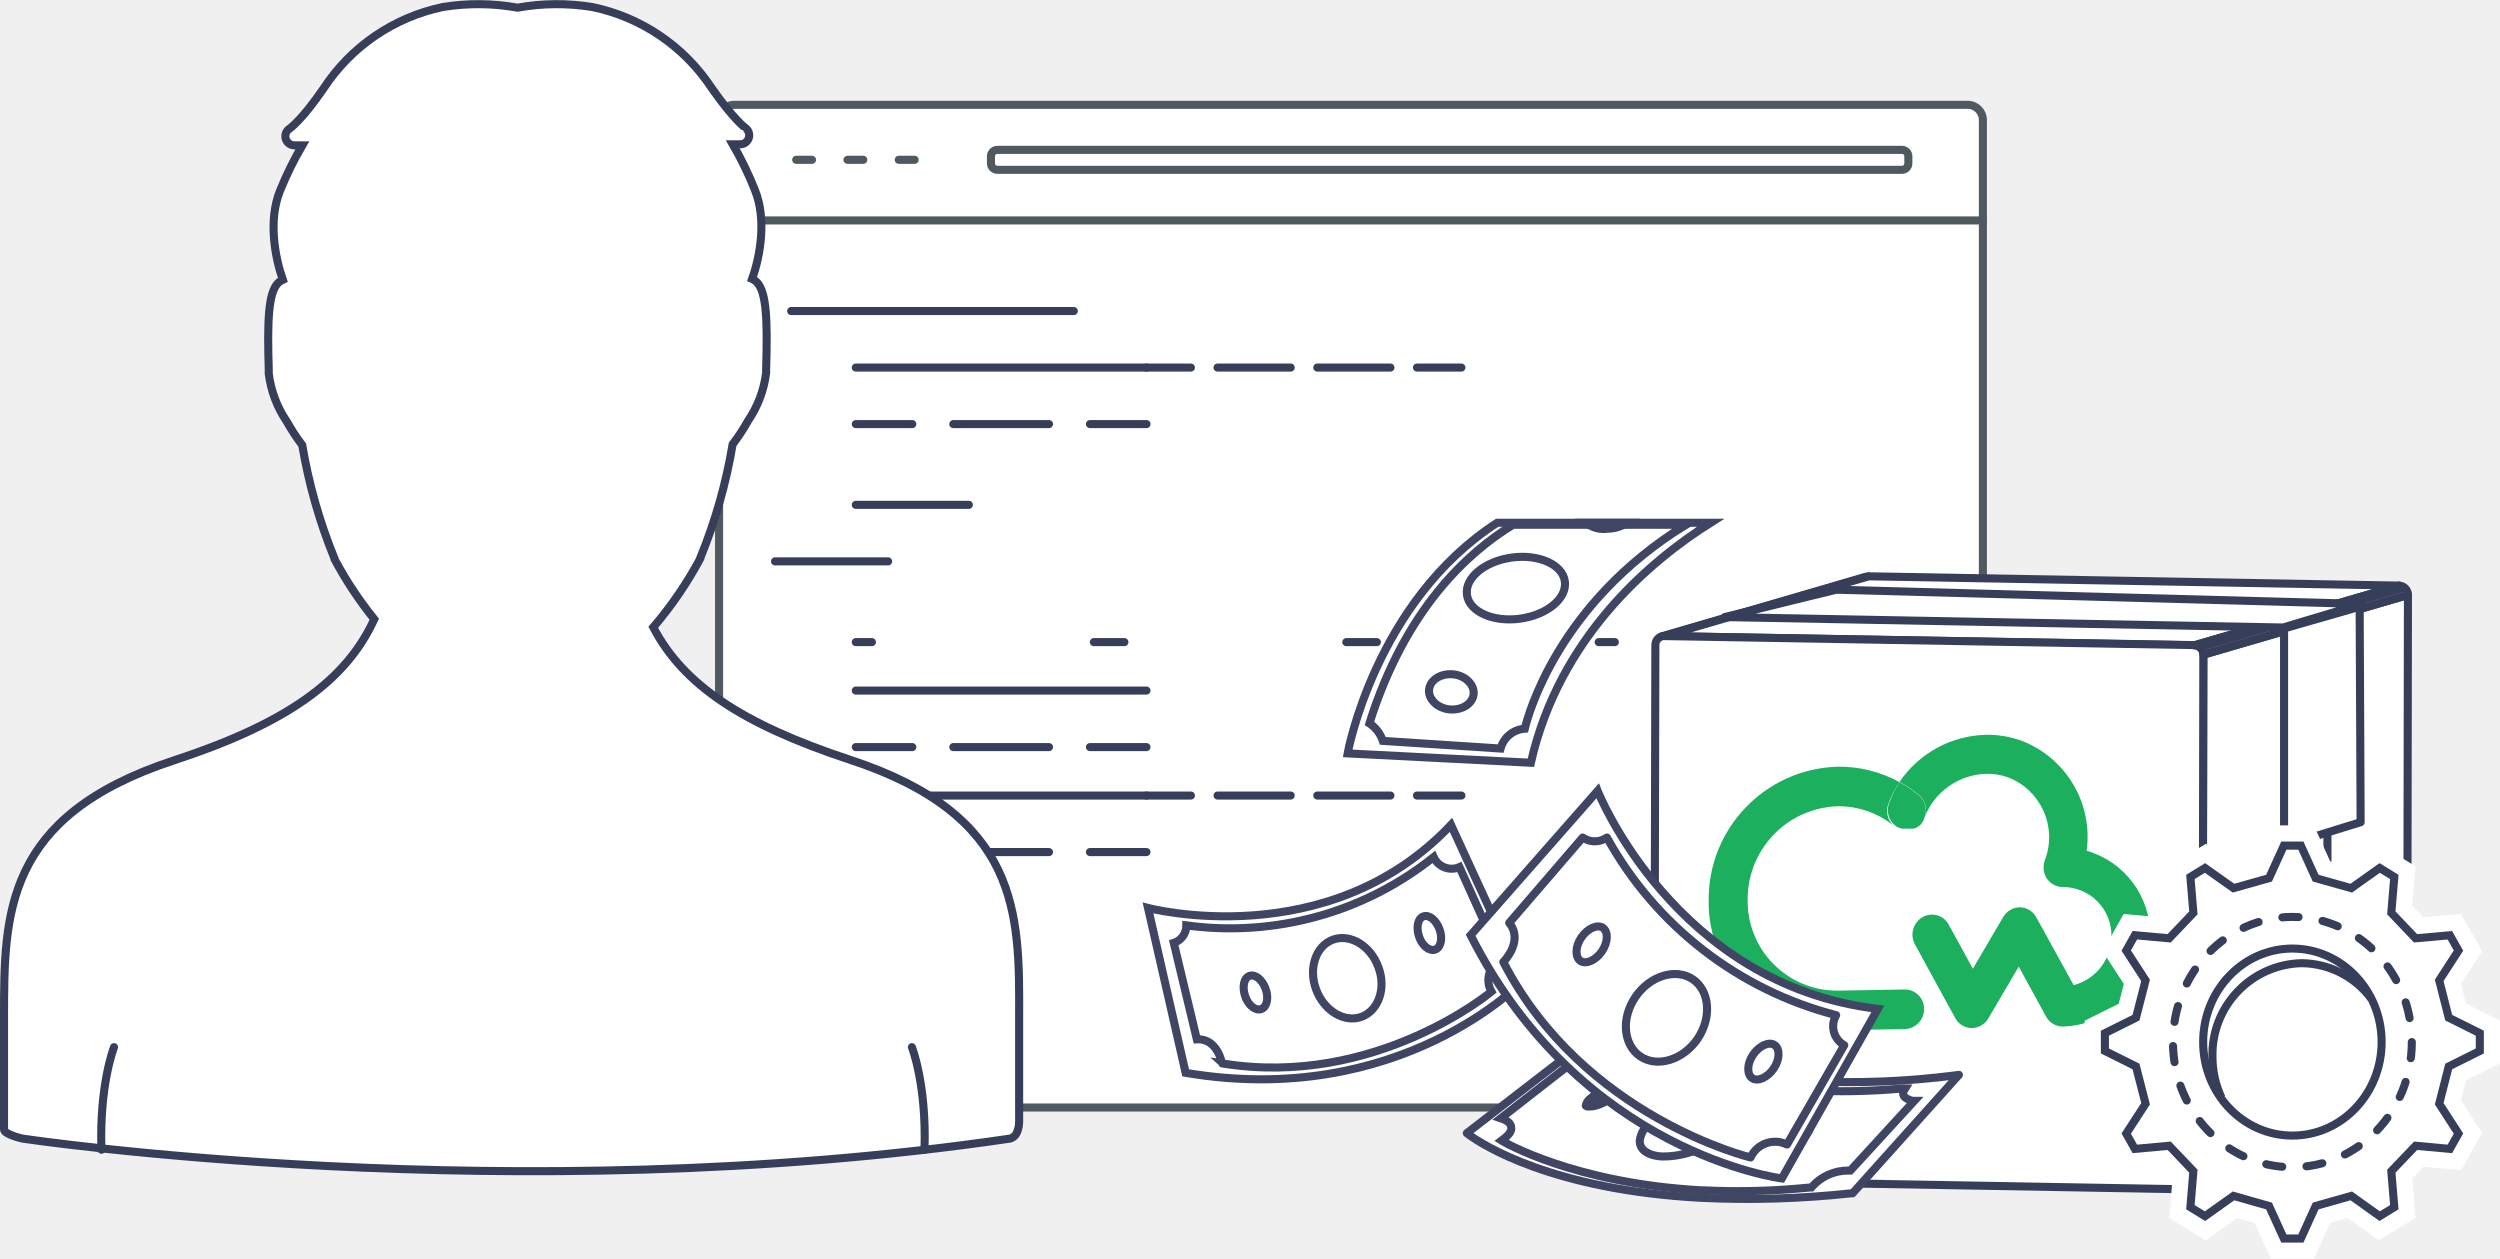
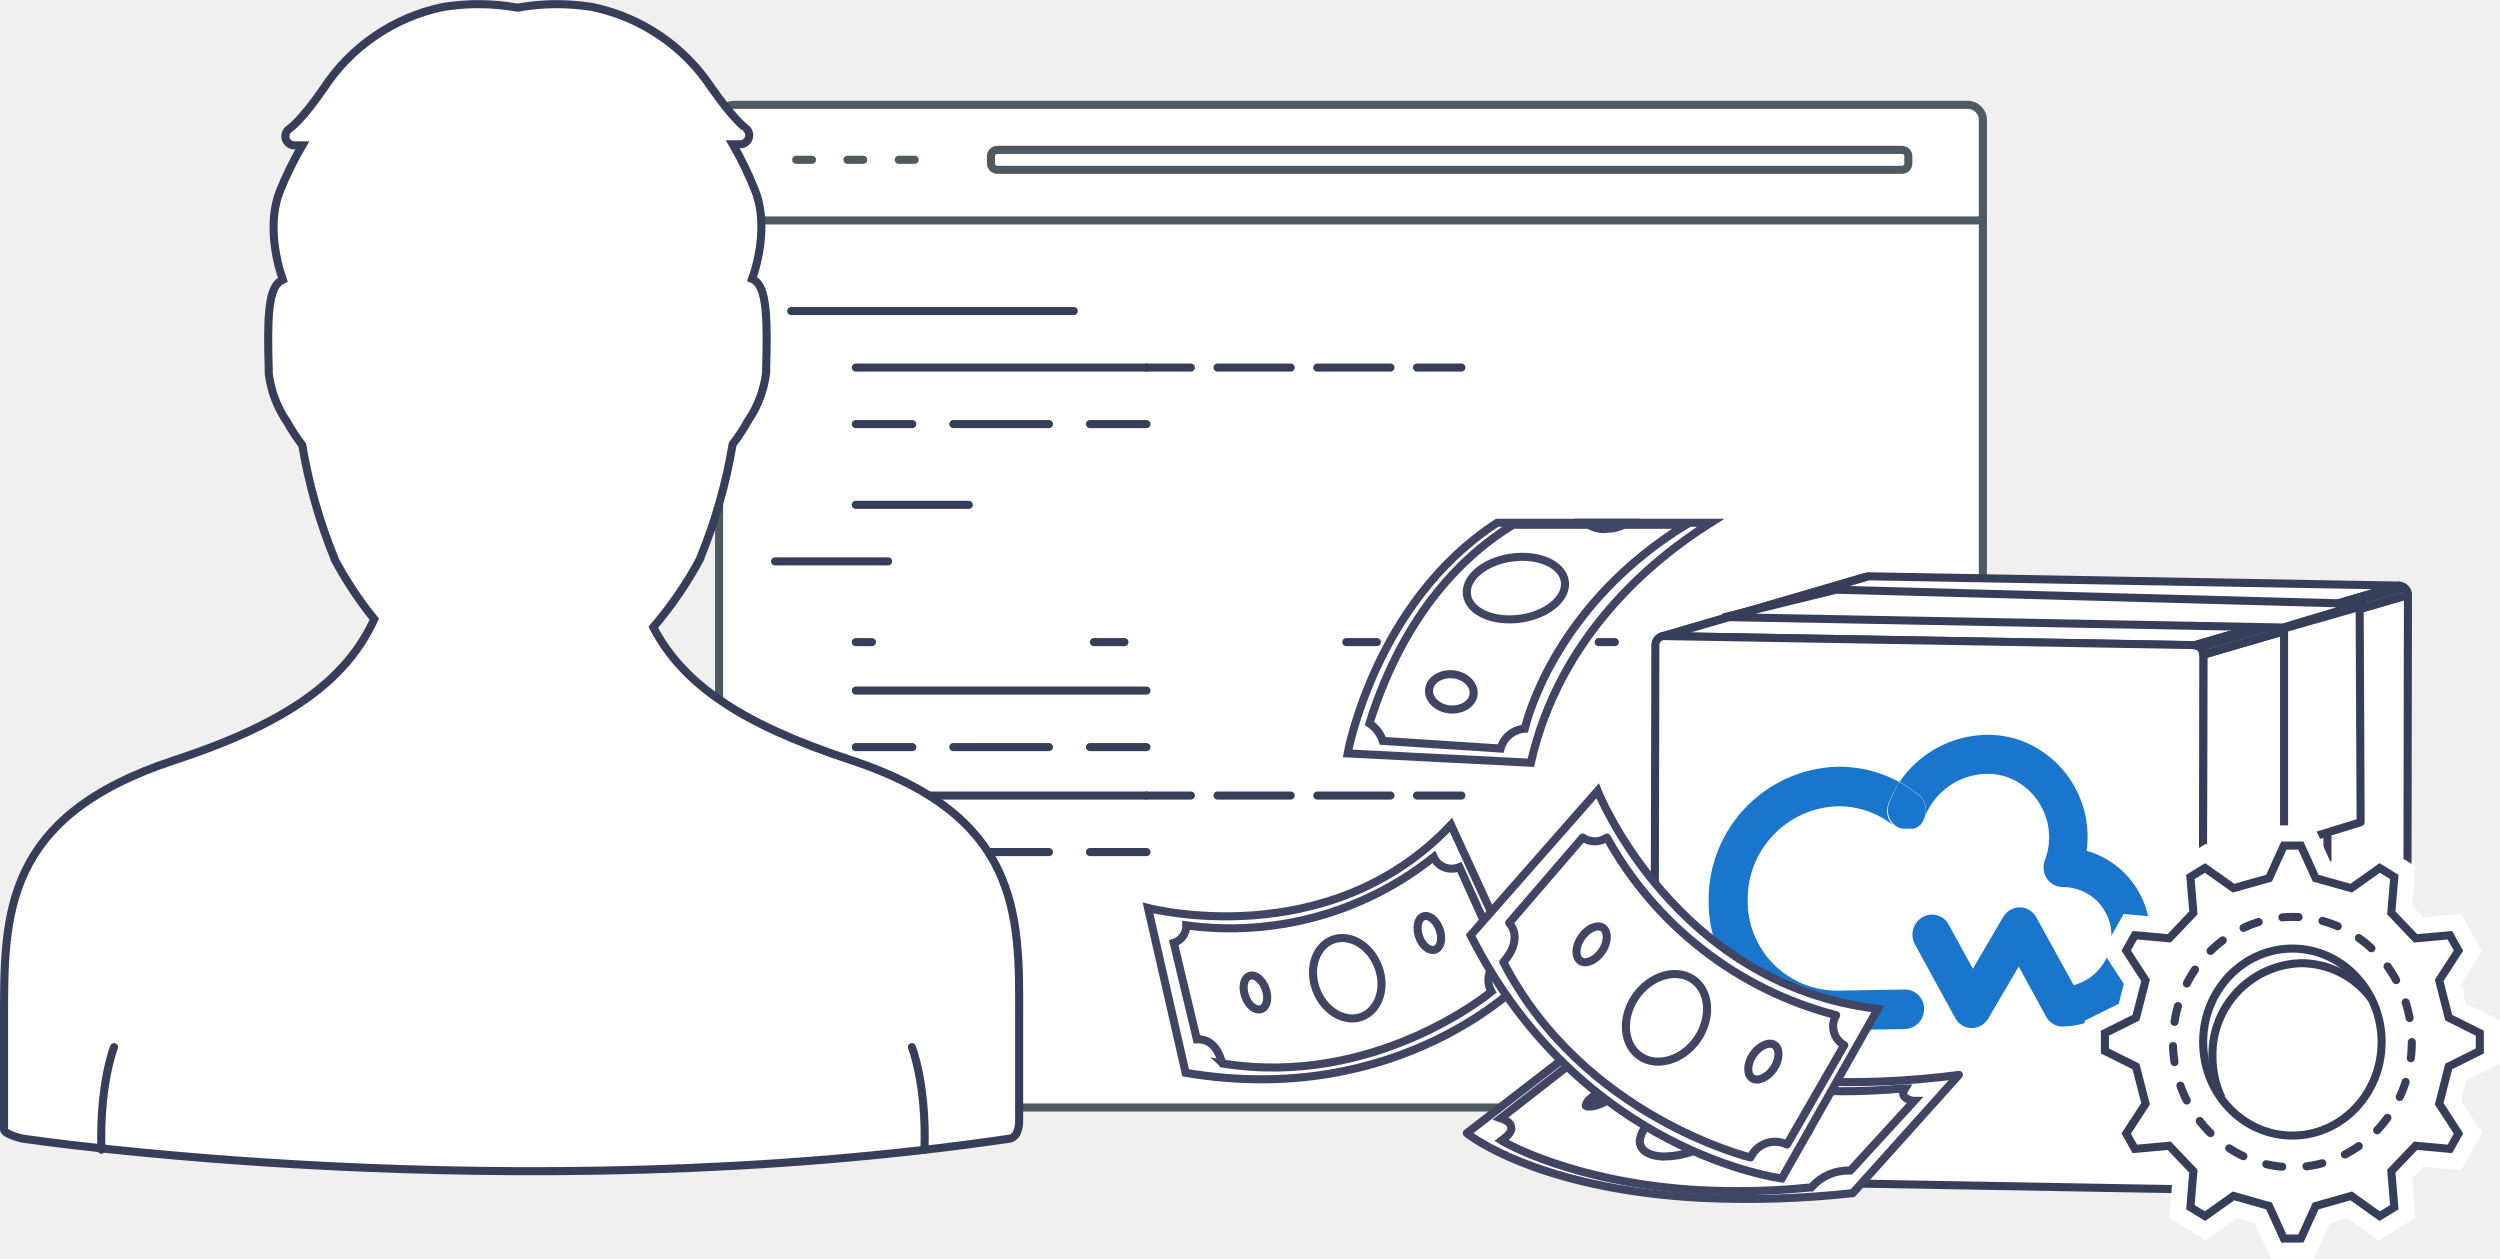
<svg xmlns="http://www.w3.org/2000/svg" width="309.6" height="155.87" viewBox="0 0 309.6 155.87">
  <defs>
    <clipPath id="clip-path">
      <path d="M231.11,71.41l-25.34,7.4a1.07,1.07,0,0,1,.32,0l25.34-7.4A1.07,1.07,0,0,0,231.11,71.41Z" style="fill: #fff;stroke: #373e5a;stroke-linecap: round;stroke-linejoin: round" />
    </clipPath>
    <clipPath id="clip-path-2">
      <path d="M272,147.28l25.34-7.4a1.12,1.12,0,0,0,.79-1.07l-25.34,7.4A1.12,1.12,0,0,1,272,147.28Z" style="fill: #fff;stroke: #373e5a;stroke-linecap: round;stroke-linejoin: round" />
    </clipPath>
    <clipPath id="clip-path-3">
      <path d="M272.86,81.08l25.34-7.4a1.15,1.15,0,0,0-1.11-1.16l-25.34,7.4A1.15,1.15,0,0,1,272.86,81.08Z" style="fill: #fff;stroke: #373e5a;stroke-linecap: round;stroke-linejoin: round" />
    </clipPath>
  </defs>
  <g id="Layer_2" data-name="Layer 2">
    <g id="_1200" data-name="1200">
      <g id="Who_Benefits" data-name="Who Benefits">
        <g id="reseller-website-developer-icon">
          <g>
            <g>
              <g>
                <rect x="89.05" y="12.98" width="156.51" height="124.17" rx="1.89" ry="1.89" style="fill: #fff;stroke: #4e5a60;stroke-linecap: round;stroke-linejoin: round" />
                <line x1="89.05" y1="27.3" x2="245.56" y2="27.3" style="fill: none;stroke: #4e5a60;stroke-linecap: round;stroke-linejoin: round" />
                <rect x="122.72" y="18.56" width="113.61" height="2.47" rx="0.79" ry="0.79" style="fill: none;stroke: #4e5a60;stroke-miterlimit: 10" />
                <line x1="98.6" y1="19.79" x2="100.56" y2="19.79" style="fill: #fff;stroke: #4e5a60;stroke-linecap: round;stroke-linejoin: round" />
                <line x1="104.95" y1="19.79" x2="106.91" y2="19.79" style="fill: #fff;stroke: #4e5a60;stroke-linecap: round;stroke-linejoin: round" />
                <line x1="111.3" y1="19.79" x2="113.27" y2="19.79" style="fill: #fff;stroke: #4e5a60;stroke-linecap: round;stroke-linejoin: round" />
              </g>
              <line x1="97.98" y1="38.52" x2="132.98" y2="38.52" style="fill: none;stroke: #373e5a;stroke-linecap: round;stroke-linejoin: round" />
              <line x1="105.98" y1="45.52" x2="141.98" y2="45.52" style="fill: none;stroke: #373e5a;stroke-linecap: round;stroke-linejoin: round" />
              <g>
                <line x1="105.98" y1="52.52" x2="112.98" y2="52.52" style="fill: none;stroke: #373e5a;stroke-linecap: round;stroke-linejoin: round" />
                <line x1="118.06" y1="52.52" x2="132.44" y2="52.52" style="fill: none;stroke: #373e5a;stroke-linecap: round;stroke-linejoin: round;stroke-dasharray: 11.846,5.077" />
                <line x1="134.98" y1="52.52" x2="141.98" y2="52.52" style="fill: none;stroke: #373e5a;stroke-linecap: round;stroke-linejoin: round" />
              </g>
              <line x1="105.98" y1="62.52" x2="119.98" y2="62.52" style="fill: none;stroke: #373e5a;stroke-linecap: round;stroke-linejoin: round;stroke-dasharray: 14" />
              <g>
                <line x1="141.98" y1="98.52" x2="147.48" y2="98.52" style="fill: none;stroke: #373e5a;stroke-linecap: round;stroke-linejoin: round" />
                <line x1="150.78" y1="98.52" x2="173.84" y2="98.52" style="fill: none;stroke: #373e5a;stroke-linecap: round;stroke-linejoin: round;stroke-dasharray: 9.059,3.294" />
                <line x1="175.48" y1="98.52" x2="180.98" y2="98.52" style="fill: none;stroke: #373e5a;stroke-linecap: round;stroke-linejoin: round" />
              </g>
              <line x1="105.98" y1="98.52" x2="141.98" y2="98.52" style="fill: none;stroke: #373e5a;stroke-linecap: round;stroke-linejoin: round" />
              <g>
                <line x1="105.98" y1="105.52" x2="112.98" y2="105.52" style="fill: none;stroke: #373e5a;stroke-linecap: round;stroke-linejoin: round" />
                <line x1="118.06" y1="105.52" x2="132.44" y2="105.52" style="fill: none;stroke: #373e5a;stroke-linecap: round;stroke-linejoin: round;stroke-dasharray: 11.846,5.077" />
                <line x1="134.98" y1="105.52" x2="141.98" y2="105.52" style="fill: none;stroke: #373e5a;stroke-linecap: round;stroke-linejoin: round" />
              </g>
              <line x1="105.98" y1="115.52" x2="119.98" y2="115.52" style="fill: none;stroke: #373e5a;stroke-linecap: round;stroke-linejoin: round;stroke-dasharray: 14" />
              <line x1="95.98" y1="69.52" x2="109.98" y2="69.52" style="fill: none;stroke: #373e5a;stroke-linecap: round;stroke-linejoin: round;stroke-dasharray: 14" />
              <line x1="105.98" y1="85.52" x2="141.98" y2="85.52" style="fill: none;stroke: #373e5a;stroke-linecap: round;stroke-linejoin: round" />
              <g>
                <line x1="105.98" y1="92.52" x2="112.98" y2="92.52" style="fill: none;stroke: #373e5a;stroke-linecap: round;stroke-linejoin: round" />
                <line x1="118.06" y1="92.52" x2="132.44" y2="92.52" style="fill: none;stroke: #373e5a;stroke-linecap: round;stroke-linejoin: round;stroke-dasharray: 11.846,5.077" />
                <line x1="134.98" y1="92.52" x2="141.98" y2="92.52" style="fill: none;stroke: #373e5a;stroke-linecap: round;stroke-linejoin: round" />
              </g>
              <line x1="105.98" y1="102.52" x2="119.98" y2="102.52" style="fill: none;stroke: #373e5a;stroke-linecap: round;stroke-linejoin: round;stroke-dasharray: 14" />
              <line x1="95.98" y1="109.52" x2="109.98" y2="109.52" style="fill: none;stroke: #373e5a;stroke-linecap: round;stroke-linejoin: round;stroke-dasharray: 14" />
              <g>
                <line x1="105.98" y1="79.52" x2="107.98" y2="79.52" style="fill: none;stroke: #373e5a;stroke-linecap: round;stroke-linejoin: round" />
                <line x1="135.46" y1="79.52" x2="184.25" y2="79.52" style="fill: none;stroke: #373e5a;stroke-linecap: round;stroke-linejoin: round;stroke-dasharray: 3.789,27.474" />
                <line x1="197.98" y1="79.52" x2="199.98" y2="79.52" style="fill: none;stroke: #373e5a;stroke-linecap: round;stroke-linejoin: round" />
              </g>
            </g>
            <g>
              <line x1="141.98" y1="45.52" x2="147.48" y2="45.52" style="fill: none;stroke: #373e5a;stroke-linecap: round;stroke-linejoin: round" />
              <line x1="150.78" y1="45.52" x2="173.84" y2="45.52" style="fill: none;stroke: #373e5a;stroke-linecap: round;stroke-linejoin: round;stroke-dasharray: 9.059,3.294" />
              <line x1="175.48" y1="45.52" x2="180.98" y2="45.52" style="fill: none;stroke: #373e5a;stroke-linecap: round;stroke-linejoin: round" />
            </g>
          </g>
          <g>
            <path d="M166.89,93.3l22.69,1.16c3.52-15.53,14.77-25,22.26-29.72H185.41C170.29,74.52,166.89,93.3,166.89,93.3Z" style="fill: #fff;stroke: #3f4563;stroke-miterlimit: 10" />
            <g>
              <path d="M185.83,92.7a3.35,3.35,0,0,1,3-2.46c.43-1.8,4.2-15.57,19.95-25.25H187.37c-5.7,3.47-13.37,10.55-17.78,24.59a4.21,4.21,0,0,1,1.66,2.17Z" style="fill: #fff;stroke: #3f4563;stroke-miterlimit: 10" />
              <path d="M187.44,65.24h20.49a47,47,0,0,0-15.57,16,35,35,0,0,0-3.7,8.75,3.57,3.57,0,0,0-3,2.43l-14.21-.92a4.48,4.48,0,0,0-1.55-2c4.38-13.8,11.93-20.79,17.56-24.24m-.14-.5c-5.75,3.49-13.57,10.65-18,25a4,4,0,0,1,1.77,2.3l15,1a3.13,3.13,0,0,1,3-2.48s3.07-15.36,20.65-25.75Z" style="fill: none" />
            </g>
            <path d="M182.49,86c-.15,1.2-1.51,2-3,1.85s-2.66-1.29-2.51-2.49,1.51-2,3-1.85S182.64,84.81,182.49,86Z" style="fill: #fff;stroke: #3f4563;stroke-miterlimit: 10" />
            <path d="M196.41,64.74a3.45,3.45,0,0,0,2.72.73,4.31,4.31,0,0,0,2.36-.73Z" style="fill: #fff;stroke: #3f4563;stroke-miterlimit: 10" />
            <ellipse cx="187.73" cy="72.83" rx="6.12" ry="3.82" transform="translate(-8.14 26.12) rotate(-7.79)" style="fill: #fff;stroke: #3f4563;stroke-linecap: round;stroke-linejoin: round" />
          </g>
          <g>
            <g>
              <g style="isolation: isolate">
                <g style="isolation: isolate">
                  <path d="M231.11,71.41l-25.34,7.4a1.07,1.07,0,0,1,.32,0l25.34-7.4A1.07,1.07,0,0,0,231.11,71.41Z" style="fill: #fff" />
                  <g style="clip-path: url(#clip-path)">
                    <g style="isolation: isolate">
                      <path d="M206.08,78.77l25.34-7.4h-.07L206,78.77h.07" style="fill: #fff;stroke: #373e5a;stroke-linecap: round;stroke-linejoin: round" />
                      <path d="M206,78.77l25.34-7.4a1.07,1.07,0,0,0-.26,0l-25.34,7.4a1.07,1.07,0,0,1,.26,0" style="fill: #fff;stroke: #373e5a;stroke-linecap: round;stroke-linejoin: round" />
                    </g>
                  </g>
                  <path d="M231.11,71.41l-25.34,7.4a1.07,1.07,0,0,1,.32,0l25.34-7.4A1.07,1.07,0,0,0,231.11,71.41Z" style="fill: none;stroke: #373e5a;stroke-linecap: round;stroke-linejoin: round" />
                </g>
                <g style="isolation: isolate">
                  <path d="M272,147.28l25.34-7.4a1.12,1.12,0,0,0,.79-1.07l-25.34,7.4A1.12,1.12,0,0,1,272,147.28Z" style="fill: #fff" />
                  <g style="clip-path: url(#clip-path-2)">
                    <g style="isolation: isolate">
                      <path d="M272,147.28l25.34-7.4a1.12,1.12,0,0,0,.79-1.07l-25.34,7.4a1.12,1.12,0,0,1-.79,1.07" style="fill: #fff;stroke: #373e5a;stroke-linecap: round;stroke-linejoin: round" />
                    </g>
                  </g>
                  <path d="M272,147.28l25.34-7.4a1.12,1.12,0,0,0,.79-1.07l-25.34,7.4A1.12,1.12,0,0,1,272,147.28Z" style="fill: none;stroke: #373e5a;stroke-linecap: round;stroke-linejoin: round" />
                </g>
                <polygon points="271.75 79.91 297.1 72.52 231.43 71.37 206.08 78.77 271.75 79.91" style="fill: #fff;stroke: #373e5a;stroke-linecap: round;stroke-linejoin: round" />
                <polygon points="272.75 146.21 298.09 138.81 298.2 73.68 272.86 81.08 272.75 146.21" style="fill: #fff;stroke: #373e5a;stroke-linecap: round;stroke-linejoin: round" />
                <path d="M206.08,78.77A1.1,1.1,0,0,0,205,79.89L204.86,145a1.14,1.14,0,0,0,1.11,1.15l65.67,1.15a1.11,1.11,0,0,0,1.11-1.12l.11-65.13a1.15,1.15,0,0,0-1.11-1.16Z" style="fill: #fff;stroke: #373e5a;stroke-linecap: round;stroke-linejoin: round" />
                <g style="isolation: isolate">
                  <path d="M272.86,81.08l25.34-7.4a1.15,1.15,0,0,0-1.11-1.16l-25.34,7.4A1.15,1.15,0,0,1,272.86,81.08Z" style="fill: #fff" />
                  <g style="clip-path: url(#clip-path-3)">
                    <g style="isolation: isolate">
                      <path d="M272.86,81.08l25.34-7.4a1.18,1.18,0,0,0-.46-.94l-25.34,7.4a1.18,1.18,0,0,1,.46.94" style="fill: #fff;stroke: #373e5a;stroke-linecap: round;stroke-linejoin: round" />
                      <path d="M272.4,80.14l25.34-7.4a1.13,1.13,0,0,0-.22-.13L272.18,80a1.13,1.13,0,0,1,.22.13" style="fill: #fff;stroke: #373e5a;stroke-linecap: round;stroke-linejoin: round" />
                      <path d="M272.18,80l25.34-7.4-.22-.07L272,79.94l.22.07" style="fill: #fff;stroke: #373e5a;stroke-linecap: round;stroke-linejoin: round" />
                      <path d="M272,79.94l25.34-7.4-.2,0-25.34,7.4.2,0" style="fill: #fff;stroke: #373e5a;stroke-linecap: round;stroke-linejoin: round" />
                    </g>
                  </g>
                  <path d="M272.86,81.08l25.34-7.4a1.15,1.15,0,0,0-1.11-1.16l-25.34,7.4A1.15,1.15,0,0,1,272.86,81.08Z" style="fill: none;stroke: #373e5a;stroke-linecap: round;stroke-linejoin: round" />
                </g>
              </g>
              <polygon points="292.22 75.14 292.34 101.82 282.86 104.75 282.86 77.83 292.22 75.14" style="fill: #fff;stroke: #373e5a;stroke-linecap: round;stroke-linejoin: round" />
              <polygon points="213.58 76.42 282.74 77.71 292.46 74.79 227.39 73.03 213.58 76.42" style="fill: #fff;stroke: #373e5a;stroke-linecap: round;stroke-linejoin: round" />
              <line x1="288.23" y1="103.15" x2="288.23" y2="141.28" style="fill: none;stroke: #373e5a;stroke-linecap: round;stroke-linejoin: round" />
            </g>
            <g id="Logo_Mark" data-name="Logo Mark">
              <g style="isolation: isolate">
                <polygon points="237.95 101.89 237.94 101.91 237.91 101.96 237.95 101.89" style="fill: #106235" />
-                 <path d="M245.94,91a12.1,12.1,0,0,1,4.47.76,12.73,12.73,0,0,1,8,13.6,10.85,10.85,0,0,1,7.87,10.51,11.17,11.17,0,0,1-10.79,11.26,2.34,2.34,0,0,1-2.1-1.23l-3.39-6.2-3.76,6.41a2.43,2.43,0,0,1-2,1.21,2.36,2.36,0,0,1-2.1-1.23l-5-9.15a2.51,2.51,0,0,1,.93-3.35,2.34,2.34,0,0,1,3.25.9l3,5.48,3.75-6.4a2.45,2.45,0,0,1,2-1.21,2.37,2.37,0,0,1,2.1,1.23L256.8,122a6.26,6.26,0,0,0,4.68-6.1,6,6,0,0,0-6-6.05,2.38,2.38,0,0,1-2.4-2.41,2.54,2.54,0,0,1,.19-1,7.94,7.94,0,0,0-4.54-10.15,7.37,7.37,0,0,0-2.73-.46,8.42,8.42,0,0,0-7.65,5.36,2.54,2.54,0,0,0,.15-.92,2.43,2.43,0,0,0-.88-1.84,15.54,15.54,0,0,0-2.38-1.6A13.3,13.3,0,0,1,245.94,91Z" style="fill: #1cb05e" />
-                 <path d="M227.51,94.95a15.42,15.42,0,0,1,7.72,1.91,12.94,12.94,0,0,0-1.37,2.69,2.52,2.52,0,0,0-.16.87,2.46,2.46,0,0,0,.85,1.87,10.81,10.81,0,0,0-7-2.44,11.51,11.51,0,0,0-11.12,11.61,11.08,11.08,0,0,0,11.16,11.22l8.29-.14a2.38,2.38,0,0,1,2.4,2.41,2.47,2.47,0,0,1-2.39,2.49l-8.29.14a15.84,15.84,0,0,1-16-16A16.45,16.45,0,0,1,227.51,94.95Z" style="fill: #1cb05e" />
-                 <path d="M235.23,96.86a15.54,15.54,0,0,1,2.38,1.6,2.43,2.43,0,0,1,.88,1.84,2.52,2.52,0,0,1-.16.94l-.06.15,0,.07-.06.12-.06.11-.05.06-.1.14,0,.06-.11.13-.07.06-.1.09-.1.08-.09.06-.11.07-.08.06-.12.06-.09,0-.12.06-.1,0-.11,0-.11,0-.11,0-.13,0h-.46l-.11,0-.11,0-.14,0-.08,0-.18-.06-.05,0-.17-.07-.05,0-.12-.07-.1-.06-.07-.05-.13-.09a2.46,2.46,0,0,1-.89-1.9,2.52,2.52,0,0,1,.16-.87A12.94,12.94,0,0,1,235.23,96.86Z" style="fill: #1cb05e" />
+                 <path d="M245.94,91a12.1,12.1,0,0,1,4.47.76,12.73,12.73,0,0,1,8,13.6,10.85,10.85,0,0,1,7.87,10.51,11.17,11.17,0,0,1-10.79,11.26,2.34,2.34,0,0,1-2.1-1.23l-3.39-6.2-3.76,6.41a2.43,2.43,0,0,1-2,1.21,2.36,2.36,0,0,1-2.1-1.23l-5-9.15a2.51,2.51,0,0,1,.93-3.35,2.34,2.34,0,0,1,3.25.9l3,5.48,3.75-6.4a2.45,2.45,0,0,1,2-1.21,2.37,2.37,0,0,1,2.1,1.23L256.8,122a6.26,6.26,0,0,0,4.68-6.1,6,6,0,0,0-6-6.05,2.38,2.38,0,0,1-2.4-2.41,2.54,2.54,0,0,1,.19-1,7.94,7.94,0,0,0-4.54-10.15,7.37,7.37,0,0,0-2.73-.46,8.42,8.42,0,0,0-7.65,5.36,2.54,2.54,0,0,0,.15-.92,2.43,2.43,0,0,0-.88-1.84,15.54,15.54,0,0,0-2.38-1.6A13.3,13.3,0,0,1,245.94,91Z" style="fill: #1976CC" />
+                 <path d="M227.51,94.95a15.42,15.42,0,0,1,7.72,1.91,12.94,12.94,0,0,0-1.37,2.69,2.52,2.52,0,0,0-.16.87,2.46,2.46,0,0,0,.85,1.87,10.81,10.81,0,0,0-7-2.44,11.51,11.51,0,0,0-11.12,11.61,11.08,11.08,0,0,0,11.16,11.22l8.29-.14a2.38,2.38,0,0,1,2.4,2.41,2.47,2.47,0,0,1-2.39,2.49l-8.29.14a15.84,15.84,0,0,1-16-16A16.45,16.45,0,0,1,227.51,94.95Z" style="fill: #1976CC" />
+                 <path d="M235.23,96.86a15.54,15.54,0,0,1,2.38,1.6,2.43,2.43,0,0,1,.88,1.84,2.52,2.52,0,0,1-.16.94l-.06.15,0,.07-.06.12-.06.11-.05.06-.1.14,0,.06-.11.13-.07.06-.1.09-.1.08-.09.06-.11.07-.08.06-.12.06-.09,0-.12.06-.1,0-.11,0-.11,0-.11,0-.13,0h-.46l-.11,0-.11,0-.14,0-.08,0-.18-.06-.05,0-.17-.07-.05,0-.12-.07-.1-.06-.07-.05-.13-.09a2.46,2.46,0,0,1-.89-1.9,2.52,2.52,0,0,1,.16-.87A12.94,12.94,0,0,1,235.23,96.86Z" style="fill: #1976CC" />
              </g>
            </g>
          </g>
          <g>
            <polygon points="307.1 130.15 303.25 132.07 302.07 136.69 304.46 140.38 303.39 142.28 299.15 141.89 296.14 145.04 296.51 149.5 294.7 150.61 291.18 148.1 286.77 149.35 284.94 153.38 282.83 153.38 281 149.35 276.6 148.1 273.07 150.61 271.26 149.5 271.63 145.04 268.63 141.89 264.38 142.28 263.31 140.38 265.71 136.69 264.52 132.07 260.67 130.15 260.67 127.95 264.52 126.03 265.71 121.41 263.31 117.72 264.38 115.82 268.63 116.2 271.63 113.05 271.26 108.6 273.07 107.49 276.6 109.99 281 108.75 282.83 104.72 284.94 104.72 286.77 108.75 291.18 109.99 294.7 107.49 296.51 108.6 296.14 113.05 299.14 116.2 303.39 115.82 304.46 117.72 302.07 121.41 303.25 126.03 307.1 127.95 307.1 130.15" style="fill: #fff;stroke: #fff;stroke-miterlimit: 10;stroke-width: 5px" />
            <polygon points="307.1 130.15 303.25 132.07 302.07 136.69 304.46 140.38 303.39 142.28 299.15 141.89 296.14 145.04 296.51 149.5 294.7 150.61 291.18 148.1 286.77 149.35 284.94 153.38 282.83 153.38 281 149.35 276.6 148.1 273.07 150.61 271.26 149.5 271.63 145.04 268.63 141.89 264.38 142.28 263.31 140.38 265.71 136.69 264.52 132.07 260.67 130.15 260.67 127.95 264.52 126.03 265.71 121.41 263.31 117.72 264.38 115.82 268.63 116.2 271.63 113.05 271.26 108.6 273.07 107.49 276.6 109.99 281 108.75 282.83 104.72 284.94 104.72 286.77 108.75 291.18 109.99 294.7 107.49 296.51 108.6 296.14 113.05 299.14 116.2 303.39 115.82 304.46 117.72 302.07 121.41 303.25 126.03 307.1 127.95 307.1 130.15" style="fill: #fff;stroke: #373e5a;stroke-miterlimit: 10" />
            <ellipse cx="283.89" cy="129.05" rx="14.79" ry="15.5" style="fill: none;stroke: #373e5a;stroke-linecap: round;stroke-linejoin: round;stroke-dasharray: 2.004,3.006" />
            <ellipse cx="283.89" cy="129.05" rx="11.05" ry="11.58" style="fill: none;stroke: #373e5a;stroke-miterlimit: 10" />
            <path d="M275.11,135.94a12,12,0,0,1-1.12-5.08,11.32,11.32,0,0,1,11-11.58,10.85,10.85,0,0,1,8.64,4.36" style="fill: none;stroke: #373e5a;stroke-miterlimit: 10" />
          </g>
          <g>
            <path d="M125.11,141C63.36,150.1,2.76,141,2.76,141S.5,140.48.5,139.87V126c0-12.81,0-24.91,21-31.82,13.84-4.54,21.33-9.79,24.85-17.5a47.11,47.11,0,0,1-4.92-7.43l0-.07a65.84,65.84,0,0,1-4-14.06,24.2,24.2,0,0,1-1.91-2.91,13.56,13.56,0,0,1-2.24-5.94l0-.54c-.18-6-.06-9.44,1.15-10.68a1.8,1.8,0,0,1,.59-.41c-1-2.87-1.8-7.4-.35-11A43.3,43.3,0,0,1,37.44,18l-1,0a1.12,1.12,0,0,1-.59-2.06s1.49-1,4.23-5A23.37,23.37,0,0,1,54.84.87a27.37,27.37,0,0,1,9.25.08A27.37,27.37,0,0,1,73.35.87a23.37,23.37,0,0,1,14.76,10c2.74,3.93,4.22,5,4.24,5a1.12,1.12,0,0,1-.6,2l-1,0a43.3,43.3,0,0,1,2.74,5.67c1.45,3.57.69,8.1-.35,11a1.8,1.8,0,0,1,.59.41c1.2,1.24,1.33,4.71,1.15,10.68l0,.54a13.55,13.55,0,0,1-2.24,5.94,24.2,24.2,0,0,1-1.91,2.91,65.84,65.84,0,0,1-4,14.06l0,.07a47.56,47.56,0,0,1-5.83,8.53c3.72,7.12,11,12,24.31,16.39,21.07,6.9,21.06,19,21,31.82v13a3.28,3.28,0,0,1-.22,1.22A1.36,1.36,0,0,1,125.11,141Z" style="fill: #fff;stroke: #373e5a;stroke-miterlimit: 10" />
            <path d="M112.93,129.68s1.83,4.63,1.56,12.7" style="fill: none;stroke: #373e5a;stroke-linecap: round;stroke-linejoin: round" />
            <path d="M14.12,129.68s-1.83,4.63-1.56,12.7" style="fill: none;stroke: #373e5a;stroke-linecap: round;stroke-linejoin: round" />
          </g>
          <path d="M197.72,130.29a5,5,0,0,0,2.17-.48,4.19,4.19,0,0,0,.82-.48l.22-.17.2.11c6.37,3.76,14.63,5.16,21.47,5.6l1,.06h.16a82.44,82.44,0,0,0,11.85-.22l.34,0-.11.18a.85.85,0,0,0-.15.39.69.69,0,0,0,.33.6,2.36,2.36,0,0,0,.87.36l.19,0-7.92,8.63h-.21a6,6,0,0,0-4.54,2l-.09.1-.18,0-.66.06-1,.09a86.52,86.52,0,0,1-11.47.2h-.31c-15.82-.87-24.53-6-24.64-6.1l-.11-.07.13-.1c.76-.55,1-1,1.08-1.38a1,1,0,0,0-.49-.89,2.51,2.51,0,0,0-.64-.32l-.18-.06,10.67-8.32.19,0a4.53,4.53,0,0,0,.83.12h.18" style="fill: #edf0f3" />
          <path d="M199.62,126.87l-17.35,13.39.16.12.49.34c2.41,1.6,10.9,6.38,27.53,7.32l.43,0H211a114.75,114.75,0,0,0,14.28-.21l.25,0,1.35-.11.73-.06.5,0,1-.1,12.6-14-1.41.17a105.66,105.66,0,0,1-16.23.51h-.2l-.38,0c-8-.45-16.84-2.08-22.88-6.47-.35-.25-.68-.51-1-.78" style="fill: #edf0f3" />
          <path d="M182.27,140.25l17.35-13.39c.33.27.66.53,1,.78,6,4.39,14.9,6,22.88,6.47l.38,0h.2a105.66,105.66,0,0,0,16.23-.51l1.41-.17-12.6,14-1,.1-.5,0-.73.06-1.35.11-.25,0a114.75,114.75,0,0,1-14.28.21h-.17l-.43,0c-16.63-.94-25.12-5.72-27.53-7.32l-.49-.34-.16-.12" style="fill: #3f4563" />
          <path d="M199.72,126.38l-18.07,13.95.08.06.26.2c1.55,1.12,10.22,6.78,28.7,7.75a119.74,119.74,0,0,0,18.56-.56l.17,0,13.17-14.67-.42.06a102.06,102.06,0,0,1-18.07.72c-8-.42-17-2-23-6.42q-.6-.44-1.17-.91l-.18-.15" style="fill: #fff;stroke: #3f4563;stroke-linecap: round;stroke-linejoin: round" />
          <path d="M223.69,139.18h0l.28,0a.93.93,0,0,1,.39.16.56.56,0,0,1,.24.51,2,2,0,0,1-.81,1.24,5.54,5.54,0,0,1-2.23,1.18,3.13,3.13,0,0,1-.9.1h-.14l-.13,0a1.16,1.16,0,0,1-.4-.16.57.57,0,0,1-.24-.51,2,2,0,0,1,.81-1.25,5.44,5.44,0,0,1,2.23-1.17,3.65,3.65,0,0,1,.59-.1h.32" style="fill: #fff" />
          <path d="M211.87,136.1h.06l.52.05.33.06a3.35,3.35,0,0,1,1.27.53,1.64,1.64,0,0,1,.73,1.46,3.84,3.84,0,0,1-1.5,2.47,11.5,11.5,0,0,1-4.75,2.37,9.5,9.5,0,0,1-2.77.3h-.12l-.47-.05-.22,0-.11,0a3.34,3.34,0,0,1-1.28-.52,1.65,1.65,0,0,1-.73-1.46,3.83,3.83,0,0,1,1.5-2.46,11.58,11.58,0,0,1,4.75-2.38,10.47,10.47,0,0,1,2.12-.3h.67" style="fill: #fff" />
          <path d="M199.82,134.34l.28,0a.85.85,0,0,1,.39.16.56.56,0,0,1,.24.51,2,2,0,0,1-.8,1.25,5.57,5.57,0,0,1-2.23,1.16,3.08,3.08,0,0,1-.91.11l-.27,0a1,1,0,0,1-.39-.17.56.56,0,0,1-.24-.51,2,2,0,0,1,.81-1.24,5.41,5.41,0,0,1,2.22-1.17,3.53,3.53,0,0,1,.7-.1h.21" style="fill: #fff" />
          <path d="M200.87,129.6a6.45,6.45,0,0,1-1.12.56,6.1,6.1,0,0,1-1.82.41,5.43,5.43,0,0,1-.61,0h-.09l-.18,0-.37-.05-.09,0-10,7.83a3,3,0,0,1,.53.31,1.2,1.2,0,0,1,.59,1c0,.4-.32.89-1.08,1.47,1.07.6,9.52,5.13,24.14,6l.35,0h.12a85.86,85.86,0,0,0,11.66-.22l1.14-.1a6.92,6.92,0,0,1,4.9-2.16l7.5-8.16a2.64,2.64,0,0,1-.84-.38.81.81,0,0,1-.41-.74.9.9,0,0,1,.08-.29l-.62.05a87.84,87.84,0,0,1-11,.14h-.28l-.33,0c-6.57-.37-14.56-1.59-21-4.94q-.61-.31-1.19-.65" style="fill: #fff" />
          <path d="M200.93,129.16l-.22.17a4.19,4.19,0,0,1-.82.48,5,5,0,0,1-2.17.48h-.18a4.53,4.53,0,0,1-.83-.12l-.19,0-10.67,8.32.18.06a2.51,2.51,0,0,1,.64.32,1,1,0,0,1,.49.89c0,.37-.32.83-1.08,1.38l-.13.1.11.07c.11.07,8.82,5.23,24.64,6.1H211a86.52,86.52,0,0,0,11.47-.2l1-.09.66-.06.18,0,.09-.1a6,6,0,0,1,4.54-2h.21l7.92-8.63-.19,0a2.36,2.36,0,0,1-.87-.36.69.69,0,0,1-.33-.6.85.85,0,0,1,.15-.39l.11-.18-.34,0a82.44,82.44,0,0,1-11.85.22h-.16l-1-.06c-6.84-.44-15.1-1.84-21.47-5.6l-.2-.11" style="fill: none;stroke: #3f4563;stroke-miterlimit: 10" />
          <path d="M203.08,141.2a3.76,3.76,0,0,1,1.46-2.38,11.13,11.13,0,0,1,7.22-2.58,5.65,5.65,0,0,1,.87.11,3.26,3.26,0,0,1,1.21.5,1.57,1.57,0,0,1,.69,1.41,3.74,3.74,0,0,1-1.46,2.38,11.11,11.11,0,0,1-7.21,2.58,5.62,5.62,0,0,1-.87-.11,3.37,3.37,0,0,1-1.21-.5,1.56,1.56,0,0,1-.69-1.41" style="fill: #3f4563" />
          <path d="M211.87,136.1h-.67a10.47,10.47,0,0,0-2.12.3,11.58,11.58,0,0,0-4.75,2.38,3.83,3.83,0,0,0-1.5,2.46,1.65,1.65,0,0,0,.73,1.46,3.34,3.34,0,0,0,1.28.52l.11,0,.22,0,.47.05h.12a9.5,9.5,0,0,0,2.77-.3,11.5,11.5,0,0,0,4.75-2.37,3.84,3.84,0,0,0,1.5-2.47,1.64,1.64,0,0,0-.73-1.46,3.35,3.35,0,0,0-1.27-.53l-.33-.06-.52-.05h-.06" style="fill: #3f4563" />
          <path d="M211.75,136.24a11.13,11.13,0,0,0-7.22,2.58,3.76,3.76,0,0,0-1.46,2.38,1.56,1.56,0,0,0,.69,1.41,3.37,3.37,0,0,0,1.21.5,5.62,5.62,0,0,0,.87.11,11.11,11.11,0,0,0,7.21-2.58,3.74,3.74,0,0,0,1.46-2.38,1.57,1.57,0,0,0-.69-1.41,3.26,3.26,0,0,0-1.21-.5,5.65,5.65,0,0,0-.87-.11" style="fill: #fff;stroke: #3f4563;stroke-miterlimit: 10" />
          <path d="M223.49,139.45a2.29,2.29,0,0,0-.62.07,4.81,4.81,0,0,0-1.88,1,1.87,1.87,0,0,0-.7,1,.42.42,0,0,0,.17.42.6.6,0,0,0,.24.11l.17,0a2.29,2.29,0,0,0,.62-.07,4.69,4.69,0,0,0,1.89-1,1.85,1.85,0,0,0,.69-1,.43.43,0,0,0-.17-.42.72.72,0,0,0-.24-.11l-.17,0" style="fill: #fff" />
          <path d="M220.28,141.58a1.87,1.87,0,0,1,.7-1,4.81,4.81,0,0,1,1.88-1,2.29,2.29,0,0,1,.62-.07l.17,0a.72.72,0,0,1,.24.11.43.43,0,0,1,.17.42,1.85,1.85,0,0,1-.69,1,4.69,4.69,0,0,1-1.89,1,2.29,2.29,0,0,1-.62.07l-.17,0a.6.6,0,0,1-.24-.11.42.42,0,0,1-.17-.42" style="fill: #3f4563" />
          <path d="M223.69,139.18h-.32a3.65,3.65,0,0,0-.59.1,5.44,5.44,0,0,0-2.23,1.17,2,2,0,0,0-.81,1.25.57.57,0,0,0,.24.51,1.16,1.16,0,0,0,.4.16l.13,0h.14a3.13,3.13,0,0,0,.9-.1,5.54,5.54,0,0,0,2.23-1.18,2,2,0,0,0,.81-1.24.56.56,0,0,0-.24-.51.93.93,0,0,0-.39-.16l-.28,0" style="fill: #3f4563" />
          <path d="M199.63,134.61a2.34,2.34,0,0,0-.64.07,4.78,4.78,0,0,0-1.89,1,1.8,1.8,0,0,0-.7,1.09.41.41,0,0,0,.17.37.65.65,0,0,0,.24.11l.17,0a2.21,2.21,0,0,0,.62-.07,4.85,4.85,0,0,0,1.89-1,1.86,1.86,0,0,0,.7-1.05.43.43,0,0,0-.17-.42.66.66,0,0,0-.24-.11l-.16,0" style="fill: #fff" />
          <path d="M196.4,136.78a1.8,1.8,0,0,1,.7-1.09,4.78,4.78,0,0,1,1.89-1,2.34,2.34,0,0,1,.64-.07l.16,0a.66.66,0,0,1,.24.11.43.43,0,0,1,.17.42,1.86,1.86,0,0,1-.7,1.05,4.85,4.85,0,0,1-1.89,1,2.21,2.21,0,0,1-.62.07l-.17,0a.65.65,0,0,1-.24-.11.41.41,0,0,1-.17-.37" style="fill: #3f4563" />
          <path d="M199.82,134.34h-.21a3.53,3.53,0,0,0-.7.1,5.41,5.41,0,0,0-2.22,1.17,2,2,0,0,0-.81,1.24.56.56,0,0,0,.24.51,1,1,0,0,0,.39.17l.27,0a3.08,3.08,0,0,0,.91-.11,5.57,5.57,0,0,0,2.23-1.16,2,2,0,0,0,.8-1.25.56.56,0,0,0-.24-.51.85.85,0,0,0-.39-.16l-.28,0" style="fill: #3f4563" />
          <path d="M142.17,112.44s22.24,5.87,37.52-10.29l8.89,19.34s-15.17,15.87-41.75,11.37Z" style="fill: #fff;stroke: #3f4563;stroke-miterlimit: 10" />
          <g>
            <path d="M148.22,128.71l-2.86-11.94a2.26,2.26,0,0,0,1.56-2.17,40.43,40.43,0,0,0,30.63-8.46,2.43,2.43,0,0,0,3.19,1.24l5.16,11.42a2.88,2.88,0,0,0-1.2,4s-14.38,12-33.37,8.89C151.34,131.7,150.79,128.57,148.22,128.71Z" style="fill: #fff;stroke: #3f4563;stroke-miterlimit: 10" />
            <path d="M148.22,128.71l-2.86-11.94a2.26,2.26,0,0,0,1.56-2.17,40.43,40.43,0,0,0,30.63-8.46,2.43,2.43,0,0,0,3.19,1.24l5.16,11.42a2.88,2.88,0,0,0-1.2,4s-14.38,12-33.37,8.89C151.34,131.7,150.79,128.57,148.22,128.71Z" style="fill: none" />
          </g>
          <path d="M170.7,119.77c1,2.64,0,5.4-2.11,6.16s-4.64-.76-5.61-3.41,0-5.4,2.11-6.16S169.74,117.12,170.7,119.77Z" style="fill: #fff;stroke: #3f4563;stroke-linecap: round;stroke-linejoin: round" />
          <path d="M156.73,122.45c.41,1.13.18,2.25-.53,2.51s-1.62-.46-2-1.59-.18-2.25.53-2.51S156.32,121.32,156.73,122.45Z" style="fill: #fff;stroke: #3f4563;stroke-miterlimit: 10" />
          <path d="M178.27,115.08c.41,1.13.18,2.25-.53,2.51s-1.62-.46-2-1.59-.18-2.25.53-2.51S177.85,113.95,178.27,115.08Z" style="fill: #fff;stroke: #3f4563;stroke-miterlimit: 10" />
          <g>
            <path d="M197.85,97.94s9.51,24,34.7,27l-11.89,21s-24.85-3.1-38.54-30.12Z" style="fill: #fff;stroke: #3f4563;stroke-miterlimit: 10" />
            <g>
              <path d="M186.9,114.29,196,103.72a2.62,2.62,0,0,0,3,0,45.41,45.41,0,0,0,28.39,22,2.7,2.7,0,0,0,1,3.72l-7.09,12.3a3.33,3.33,0,0,0-4.51,1.6s-20.72-5-30.62-24.21C186.22,119.1,188.74,116.52,186.9,114.29Z" style="fill: #8fb867" />
              <path d="M186.9,114.29,196,103.72a2.62,2.62,0,0,0,3,0,45.41,45.41,0,0,0,28.39,22,2.7,2.7,0,0,0,1,3.72l-7.09,12.3a3.33,3.33,0,0,0-4.51,1.6s-20.72-5-30.62-24.21C186.22,119.1,188.74,116.52,186.9,114.29Z" style="fill: #fff;stroke: #3f4563;stroke-linecap: round;stroke-linejoin: round" />
            </g>
            <g>
              <path d="M210.25,128.62c-1.79,2.64-5,3.63-7.11,2.21s-2.41-4.71-.62-7.35,5-3.63,7.11-2.21S212,126,210.25,128.62Z" style="fill: #fff;stroke: #3f4563;stroke-miterlimit: 10" />
              <path d="M210.25,128.62c-1.79,2.64-5,3.63-7.11,2.21s-2.41-4.71-.62-7.35,5-3.63,7.11-2.21S212,126,210.25,128.62Z" style="fill: none;stroke: #3f4563;stroke-miterlimit: 10;stroke-width: 0px" />
            </g>
            <path d="M198.39,117.8c-.77,1.13-2,1.67-2.67,1.2s-.66-1.77.11-2.9,2-1.67,2.67-1.2S199.16,116.66,198.39,117.8Z" style="fill: #fff;stroke: #3f4563;stroke-miterlimit: 10" />
            <path d="M219.66,132.32c-.77,1.13-2,1.67-2.67,1.2s-.66-1.77.11-2.9,2-1.67,2.67-1.2S220.42,131.19,219.66,132.32Z" style="fill: #fff;stroke: #3f4563;stroke-miterlimit: 10" />
          </g>
        </g>
      </g>
    </g>
  </g>
</svg>
